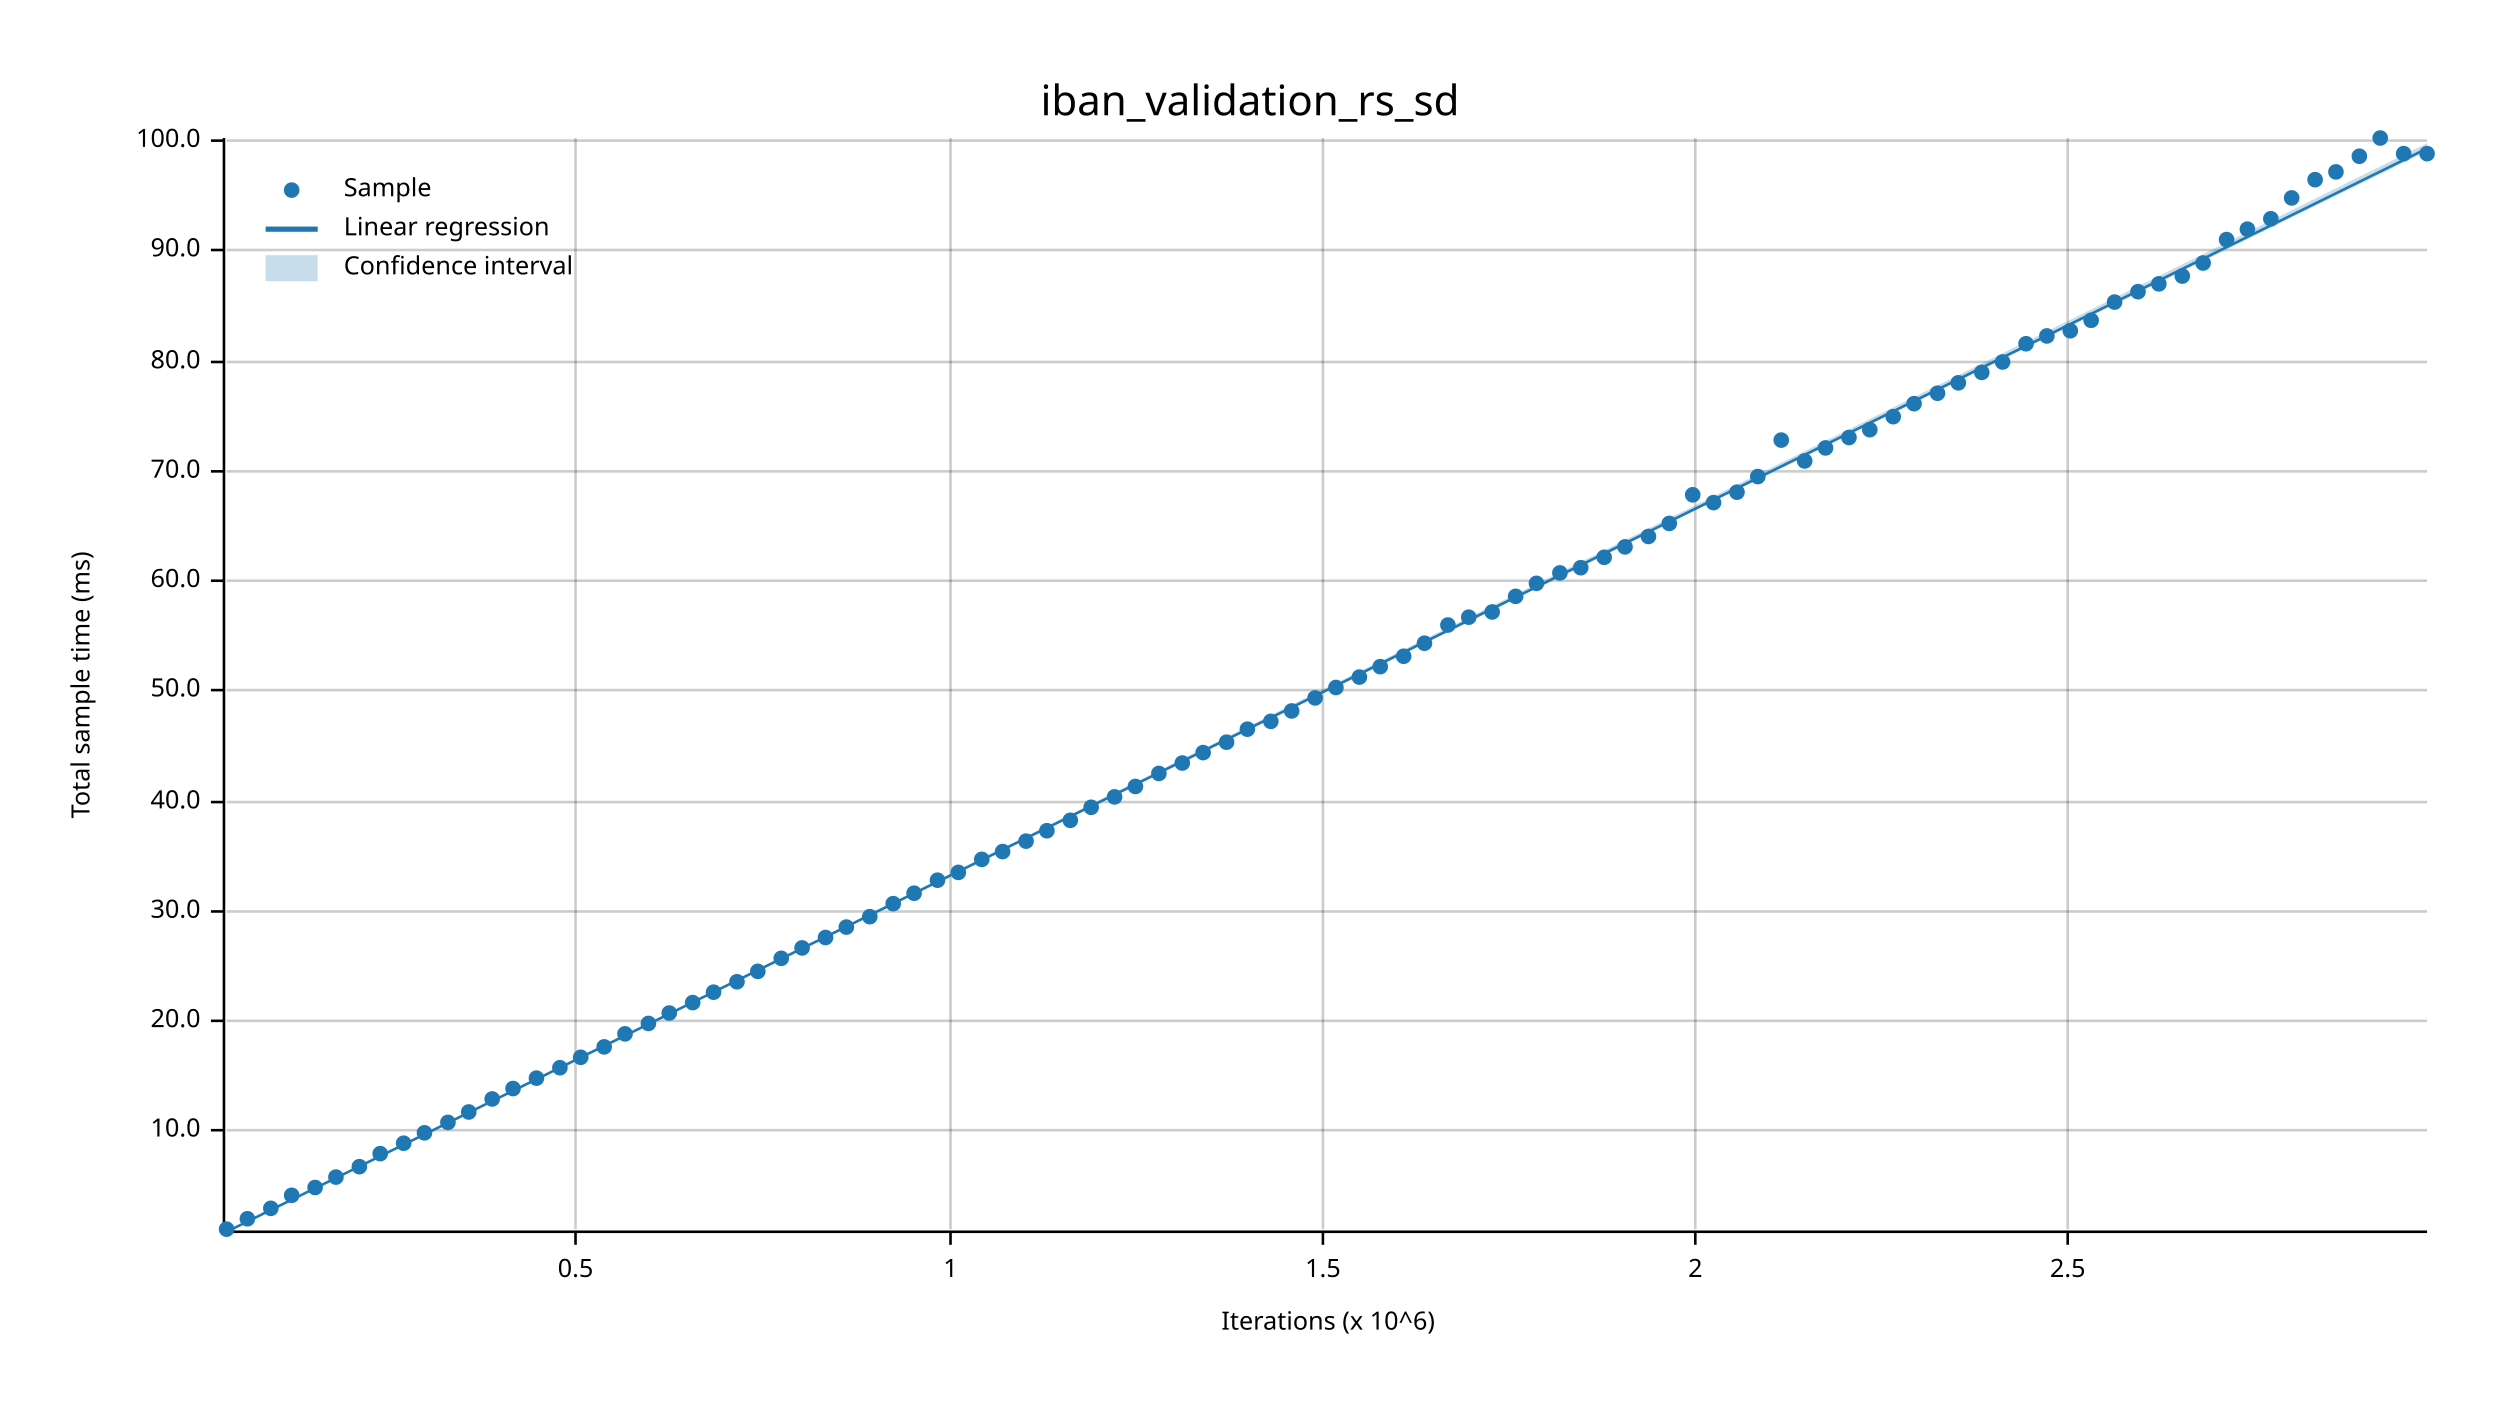
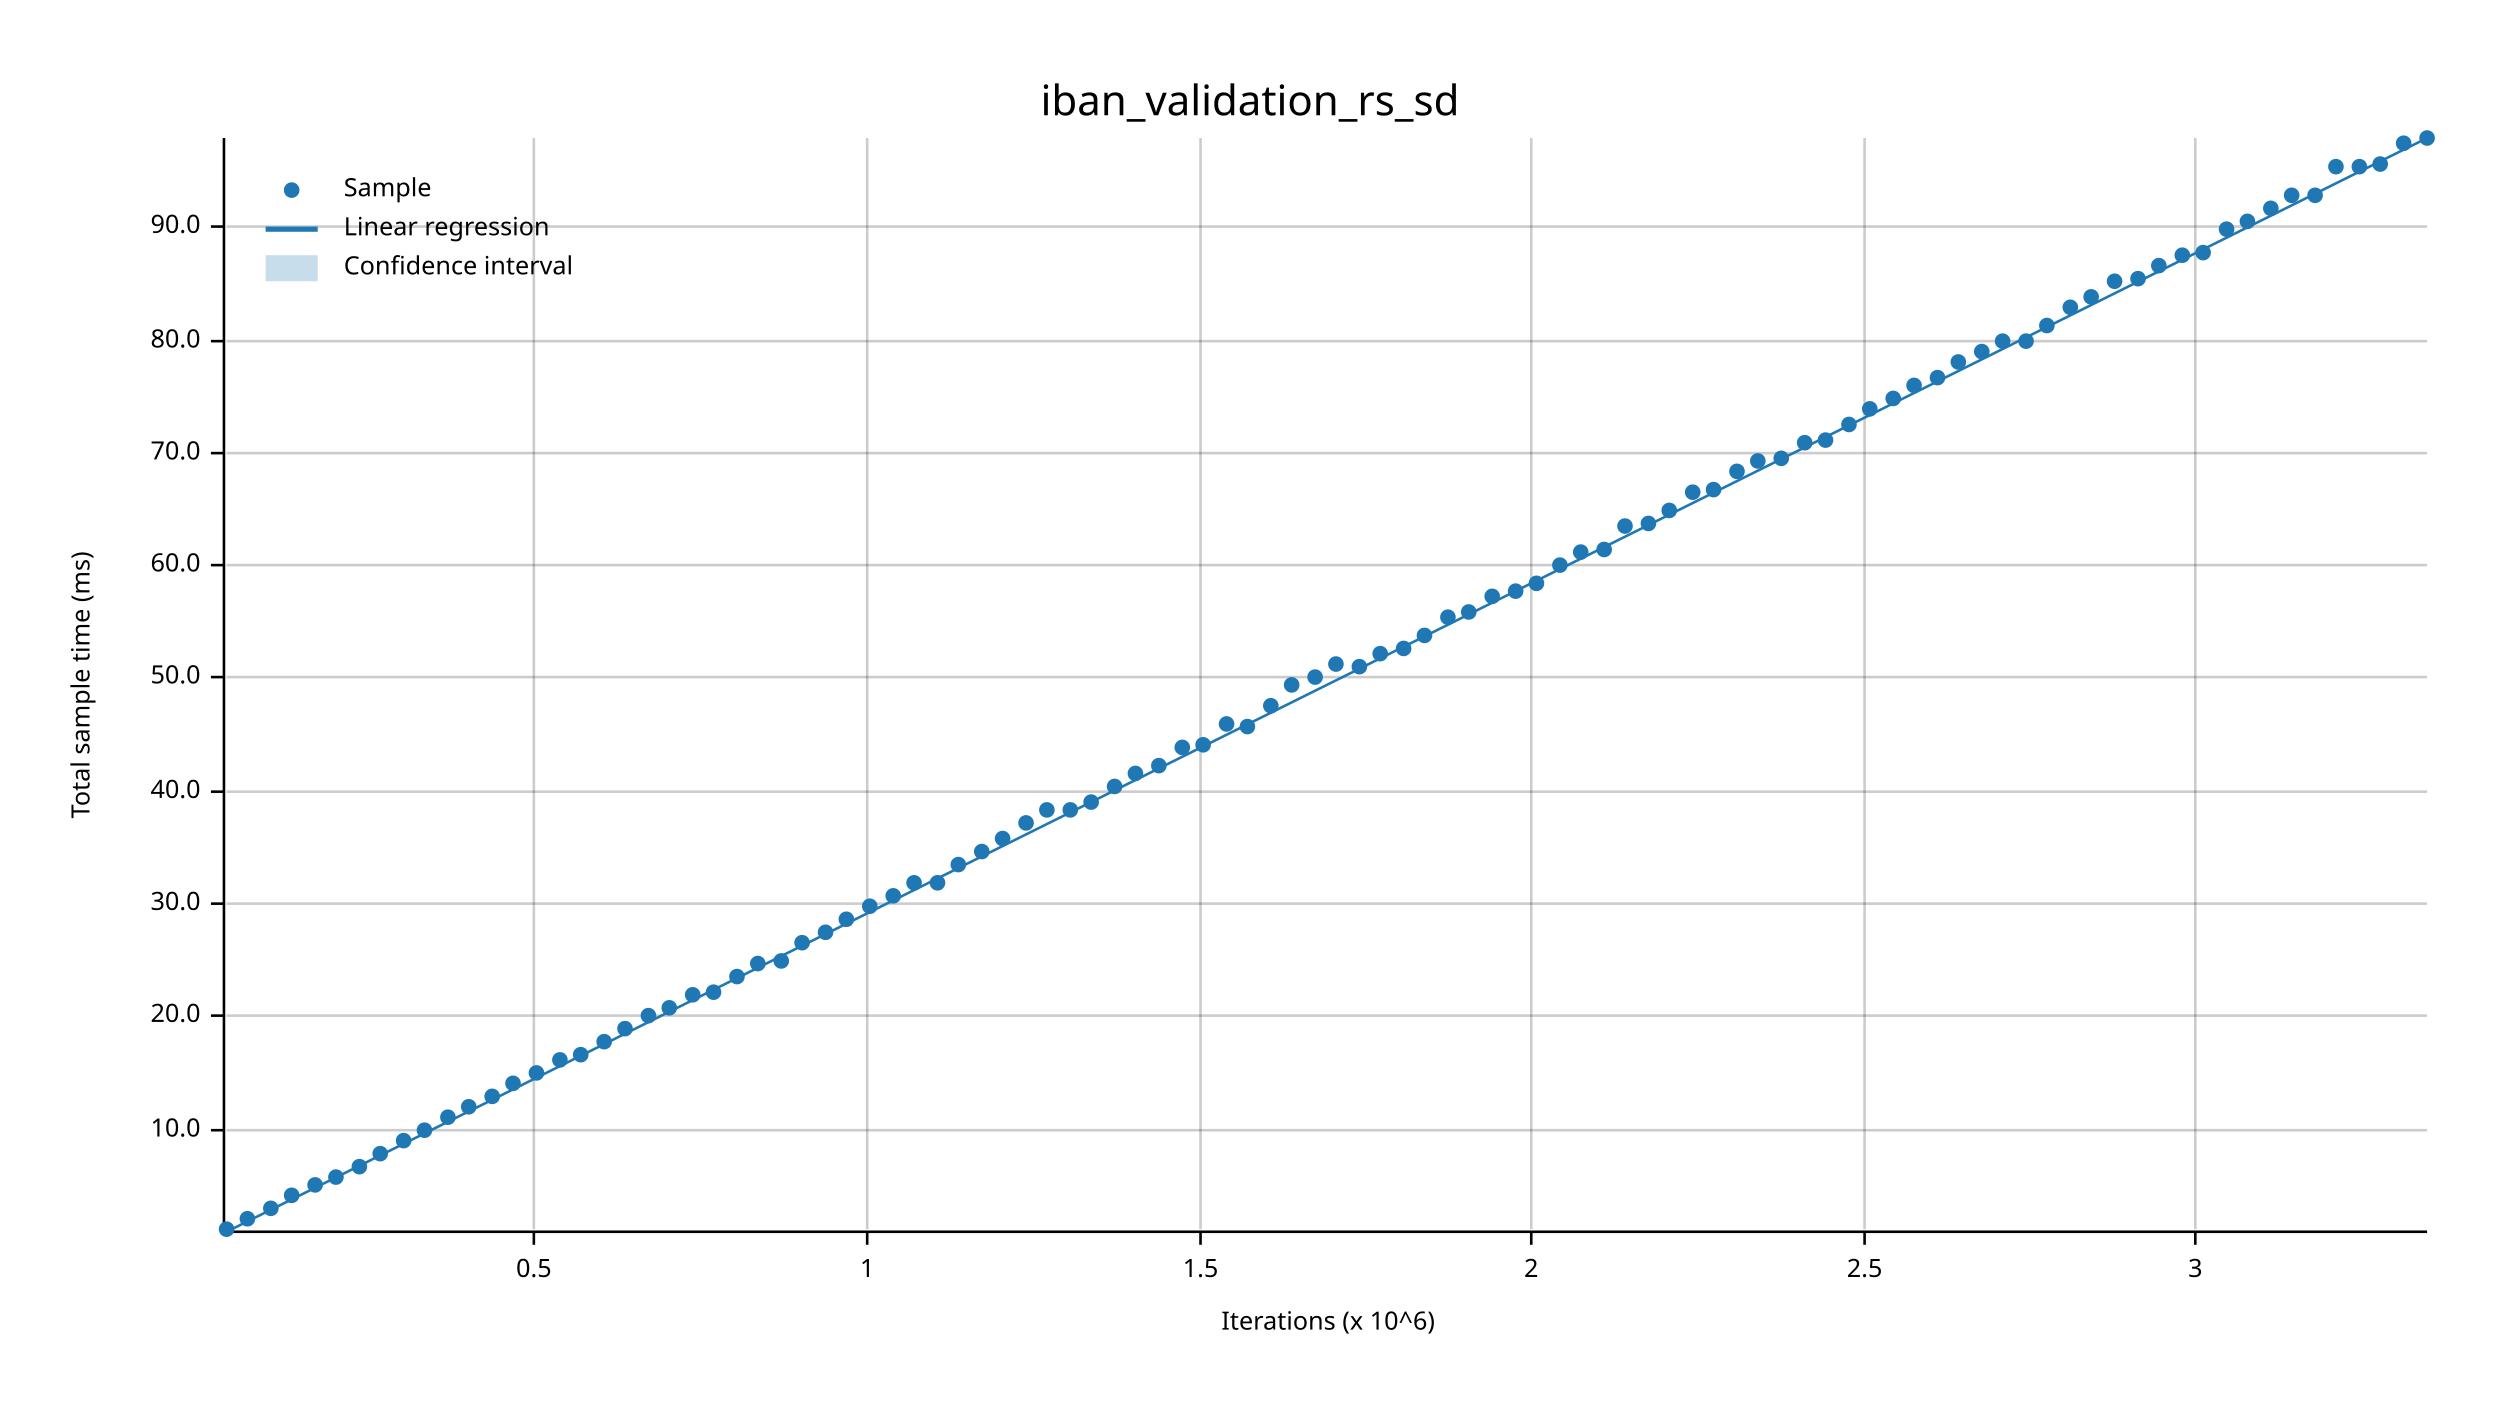
<svg xmlns="http://www.w3.org/2000/svg" width="960" height="540" viewBox="0 0 960 540">
  <text x="480" y="32" dy="0.76em" text-anchor="middle" font-family="sans-serif" font-size="16.129" opacity="1" fill="#000000">
iban_validation_rs_sd
</text>
  <text x="27" y="263" dy="0.76em" text-anchor="middle" font-family="sans-serif" font-size="9.677" opacity="1" fill="#000000" transform="rotate(270, 27, 263)">
Total sample time (ms)
</text>
  <text x="510" y="513" dy="-0.5ex" text-anchor="middle" font-family="sans-serif" font-size="9.677" opacity="1" fill="#000000">
Iterations (x 10^6)
</text>
-   <line opacity="0.2" stroke="#000000" stroke-width="1" x1="221" y1="472" x2="221" y2="53" />
-   <line opacity="0.2" stroke="#000000" stroke-width="1" x1="365" y1="472" x2="365" y2="53" />
-   <line opacity="0.2" stroke="#000000" stroke-width="1" x1="508" y1="472" x2="508" y2="53" />
-   <line opacity="0.2" stroke="#000000" stroke-width="1" x1="651" y1="472" x2="651" y2="53" />
-   <line opacity="0.2" stroke="#000000" stroke-width="1" x1="794" y1="472" x2="794" y2="53" />
+   <line opacity="0.2" stroke="#000000" stroke-width="1" x1="205" y1="472" x2="205" y2="53" />
+   <line opacity="0.2" stroke="#000000" stroke-width="1" x1="333" y1="472" x2="333" y2="53" />
+   <line opacity="0.2" stroke="#000000" stroke-width="1" x1="461" y1="472" x2="461" y2="53" />
+   <line opacity="0.2" stroke="#000000" stroke-width="1" x1="588" y1="472" x2="588" y2="53" />
+   <line opacity="0.2" stroke="#000000" stroke-width="1" x1="716" y1="472" x2="716" y2="53" />
+   <line opacity="0.2" stroke="#000000" stroke-width="1" x1="843" y1="472" x2="843" y2="53" />
  <line opacity="0.2" stroke="#000000" stroke-width="1" x1="87" y1="434" x2="932" y2="434" />
-   <line opacity="0.2" stroke="#000000" stroke-width="1" x1="87" y1="392" x2="932" y2="392" />
-   <line opacity="0.2" stroke="#000000" stroke-width="1" x1="87" y1="350" x2="932" y2="350" />
-   <line opacity="0.2" stroke="#000000" stroke-width="1" x1="87" y1="308" x2="932" y2="308" />
-   <line opacity="0.2" stroke="#000000" stroke-width="1" x1="87" y1="265" x2="932" y2="265" />
-   <line opacity="0.2" stroke="#000000" stroke-width="1" x1="87" y1="223" x2="932" y2="223" />
-   <line opacity="0.2" stroke="#000000" stroke-width="1" x1="87" y1="181" x2="932" y2="181" />
-   <line opacity="0.2" stroke="#000000" stroke-width="1" x1="87" y1="139" x2="932" y2="139" />
-   <line opacity="0.2" stroke="#000000" stroke-width="1" x1="87" y1="96" x2="932" y2="96" />
-   <line opacity="0.2" stroke="#000000" stroke-width="1" x1="87" y1="54" x2="932" y2="54" />
+   <line opacity="0.2" stroke="#000000" stroke-width="1" x1="87" y1="390" x2="932" y2="390" />
+   <line opacity="0.2" stroke="#000000" stroke-width="1" x1="87" y1="347" x2="932" y2="347" />
+   <line opacity="0.2" stroke="#000000" stroke-width="1" x1="87" y1="304" x2="932" y2="304" />
+   <line opacity="0.2" stroke="#000000" stroke-width="1" x1="87" y1="260" x2="932" y2="260" />
+   <line opacity="0.2" stroke="#000000" stroke-width="1" x1="87" y1="217" x2="932" y2="217" />
+   <line opacity="0.2" stroke="#000000" stroke-width="1" x1="87" y1="174" x2="932" y2="174" />
+   <line opacity="0.2" stroke="#000000" stroke-width="1" x1="87" y1="131" x2="932" y2="131" />
+   <line opacity="0.2" stroke="#000000" stroke-width="1" x1="87" y1="87" x2="932" y2="87" />
  <polyline fill="none" opacity="1" stroke="#000000" stroke-width="1" points="86,53 86,472 " />
  <text x="77" y="434" dy="0.5ex" text-anchor="end" font-family="sans-serif" font-size="9.677" opacity="1" fill="#000000">
10.0
</text>
  <polyline fill="none" opacity="1" stroke="#000000" stroke-width="1" points="81,434 86,434 " />
-   <text x="77" y="392" dy="0.5ex" text-anchor="end" font-family="sans-serif" font-size="9.677" opacity="1" fill="#000000">
+   <text x="77" y="390" dy="0.5ex" text-anchor="end" font-family="sans-serif" font-size="9.677" opacity="1" fill="#000000">
20.0
</text>
-   <polyline fill="none" opacity="1" stroke="#000000" stroke-width="1" points="81,392 86,392 " />
-   <text x="77" y="350" dy="0.5ex" text-anchor="end" font-family="sans-serif" font-size="9.677" opacity="1" fill="#000000">
+   <polyline fill="none" opacity="1" stroke="#000000" stroke-width="1" points="81,390 86,390 " />
+   <text x="77" y="347" dy="0.5ex" text-anchor="end" font-family="sans-serif" font-size="9.677" opacity="1" fill="#000000">
30.0
</text>
-   <polyline fill="none" opacity="1" stroke="#000000" stroke-width="1" points="81,350 86,350 " />
-   <text x="77" y="308" dy="0.5ex" text-anchor="end" font-family="sans-serif" font-size="9.677" opacity="1" fill="#000000">
+   <polyline fill="none" opacity="1" stroke="#000000" stroke-width="1" points="81,347 86,347 " />
+   <text x="77" y="304" dy="0.5ex" text-anchor="end" font-family="sans-serif" font-size="9.677" opacity="1" fill="#000000">
40.0
</text>
-   <polyline fill="none" opacity="1" stroke="#000000" stroke-width="1" points="81,308 86,308 " />
-   <text x="77" y="265" dy="0.5ex" text-anchor="end" font-family="sans-serif" font-size="9.677" opacity="1" fill="#000000">
+   <polyline fill="none" opacity="1" stroke="#000000" stroke-width="1" points="81,304 86,304 " />
+   <text x="77" y="260" dy="0.5ex" text-anchor="end" font-family="sans-serif" font-size="9.677" opacity="1" fill="#000000">
50.0
</text>
-   <polyline fill="none" opacity="1" stroke="#000000" stroke-width="1" points="81,265 86,265 " />
-   <text x="77" y="223" dy="0.5ex" text-anchor="end" font-family="sans-serif" font-size="9.677" opacity="1" fill="#000000">
+   <polyline fill="none" opacity="1" stroke="#000000" stroke-width="1" points="81,260 86,260 " />
+   <text x="77" y="217" dy="0.5ex" text-anchor="end" font-family="sans-serif" font-size="9.677" opacity="1" fill="#000000">
60.0
</text>
-   <polyline fill="none" opacity="1" stroke="#000000" stroke-width="1" points="81,223 86,223 " />
-   <text x="77" y="181" dy="0.5ex" text-anchor="end" font-family="sans-serif" font-size="9.677" opacity="1" fill="#000000">
+   <polyline fill="none" opacity="1" stroke="#000000" stroke-width="1" points="81,217 86,217 " />
+   <text x="77" y="174" dy="0.5ex" text-anchor="end" font-family="sans-serif" font-size="9.677" opacity="1" fill="#000000">
70.0
</text>
-   <polyline fill="none" opacity="1" stroke="#000000" stroke-width="1" points="81,181 86,181 " />
-   <text x="77" y="139" dy="0.5ex" text-anchor="end" font-family="sans-serif" font-size="9.677" opacity="1" fill="#000000">
+   <polyline fill="none" opacity="1" stroke="#000000" stroke-width="1" points="81,174 86,174 " />
+   <text x="77" y="131" dy="0.5ex" text-anchor="end" font-family="sans-serif" font-size="9.677" opacity="1" fill="#000000">
80.0
</text>
-   <polyline fill="none" opacity="1" stroke="#000000" stroke-width="1" points="81,139 86,139 " />
-   <text x="77" y="96" dy="0.5ex" text-anchor="end" font-family="sans-serif" font-size="9.677" opacity="1" fill="#000000">
+   <polyline fill="none" opacity="1" stroke="#000000" stroke-width="1" points="81,131 86,131 " />
+   <text x="77" y="87" dy="0.5ex" text-anchor="end" font-family="sans-serif" font-size="9.677" opacity="1" fill="#000000">
90.0
</text>
-   <polyline fill="none" opacity="1" stroke="#000000" stroke-width="1" points="81,96 86,96 " />
-   <text x="77" y="54" dy="0.5ex" text-anchor="end" font-family="sans-serif" font-size="9.677" opacity="1" fill="#000000">
- 100.0
- </text>
-   <polyline fill="none" opacity="1" stroke="#000000" stroke-width="1" points="81,54 86,54 " />
+   <polyline fill="none" opacity="1" stroke="#000000" stroke-width="1" points="81,87 86,87 " />
  <polyline fill="none" opacity="1" stroke="#000000" stroke-width="1" points="87,473 932,473 " />
-   <text x="221" y="483" dy="0.76em" text-anchor="middle" font-family="sans-serif" font-size="9.677" opacity="1" fill="#000000">
+   <text x="205" y="483" dy="0.76em" text-anchor="middle" font-family="sans-serif" font-size="9.677" opacity="1" fill="#000000">
0.5
</text>
-   <polyline fill="none" opacity="1" stroke="#000000" stroke-width="1" points="221,473 221,478 " />
-   <text x="365" y="483" dy="0.76em" text-anchor="middle" font-family="sans-serif" font-size="9.677" opacity="1" fill="#000000">
+   <polyline fill="none" opacity="1" stroke="#000000" stroke-width="1" points="205,473 205,478 " />
+   <text x="333" y="483" dy="0.76em" text-anchor="middle" font-family="sans-serif" font-size="9.677" opacity="1" fill="#000000">
1
</text>
-   <polyline fill="none" opacity="1" stroke="#000000" stroke-width="1" points="365,473 365,478 " />
-   <text x="508" y="483" dy="0.76em" text-anchor="middle" font-family="sans-serif" font-size="9.677" opacity="1" fill="#000000">
+   <polyline fill="none" opacity="1" stroke="#000000" stroke-width="1" points="333,473 333,478 " />
+   <text x="461" y="483" dy="0.76em" text-anchor="middle" font-family="sans-serif" font-size="9.677" opacity="1" fill="#000000">
1.5
</text>
-   <polyline fill="none" opacity="1" stroke="#000000" stroke-width="1" points="508,473 508,478 " />
-   <text x="651" y="483" dy="0.76em" text-anchor="middle" font-family="sans-serif" font-size="9.677" opacity="1" fill="#000000">
+   <polyline fill="none" opacity="1" stroke="#000000" stroke-width="1" points="461,473 461,478 " />
+   <text x="588" y="483" dy="0.76em" text-anchor="middle" font-family="sans-serif" font-size="9.677" opacity="1" fill="#000000">
2
</text>
-   <polyline fill="none" opacity="1" stroke="#000000" stroke-width="1" points="651,473 651,478 " />
-   <text x="794" y="483" dy="0.76em" text-anchor="middle" font-family="sans-serif" font-size="9.677" opacity="1" fill="#000000">
+   <polyline fill="none" opacity="1" stroke="#000000" stroke-width="1" points="588,473 588,478 " />
+   <text x="716" y="483" dy="0.76em" text-anchor="middle" font-family="sans-serif" font-size="9.677" opacity="1" fill="#000000">
2.5
</text>
-   <polyline fill="none" opacity="1" stroke="#000000" stroke-width="1" points="794,473 794,478 " />
+   <polyline fill="none" opacity="1" stroke="#000000" stroke-width="1" points="716,473 716,478 " />
+   <text x="843" y="483" dy="0.76em" text-anchor="middle" font-family="sans-serif" font-size="9.677" opacity="1" fill="#000000">
+ 3
+ </text>
+   <polyline fill="none" opacity="1" stroke="#000000" stroke-width="1" points="843,473 843,478 " />
  <circle cx="87" cy="472" r="3" opacity="1" fill="#1F78B4" stroke="none" stroke-width="1" />
  <circle cx="95" cy="468" r="3" opacity="1" fill="#1F78B4" stroke="none" stroke-width="1" />
  <circle cx="104" cy="464" r="3" opacity="1" fill="#1F78B4" stroke="none" stroke-width="1" />
  <circle cx="112" cy="459" r="3" opacity="1" fill="#1F78B4" stroke="none" stroke-width="1" />
-   <circle cx="121" cy="456" r="3" opacity="1" fill="#1F78B4" stroke="none" stroke-width="1" />
+   <circle cx="121" cy="455" r="3" opacity="1" fill="#1F78B4" stroke="none" stroke-width="1" />
  <circle cx="129" cy="452" r="3" opacity="1" fill="#1F78B4" stroke="none" stroke-width="1" />
  <circle cx="138" cy="448" r="3" opacity="1" fill="#1F78B4" stroke="none" stroke-width="1" />
  <circle cx="146" cy="443" r="3" opacity="1" fill="#1F78B4" stroke="none" stroke-width="1" />
-   <circle cx="155" cy="439" r="3" opacity="1" fill="#1F78B4" stroke="none" stroke-width="1" />
-   <circle cx="163" cy="435" r="3" opacity="1" fill="#1F78B4" stroke="none" stroke-width="1" />
-   <circle cx="172" cy="431" r="3" opacity="1" fill="#1F78B4" stroke="none" stroke-width="1" />
-   <circle cx="180" cy="427" r="3" opacity="1" fill="#1F78B4" stroke="none" stroke-width="1" />
-   <circle cx="189" cy="422" r="3" opacity="1" fill="#1F78B4" stroke="none" stroke-width="1" />
-   <circle cx="197" cy="418" r="3" opacity="1" fill="#1F78B4" stroke="none" stroke-width="1" />
-   <circle cx="206" cy="414" r="3" opacity="1" fill="#1F78B4" stroke="none" stroke-width="1" />
-   <circle cx="215" cy="410" r="3" opacity="1" fill="#1F78B4" stroke="none" stroke-width="1" />
-   <circle cx="223" cy="406" r="3" opacity="1" fill="#1F78B4" stroke="none" stroke-width="1" />
-   <circle cx="232" cy="402" r="3" opacity="1" fill="#1F78B4" stroke="none" stroke-width="1" />
-   <circle cx="240" cy="397" r="3" opacity="1" fill="#1F78B4" stroke="none" stroke-width="1" />
-   <circle cx="249" cy="393" r="3" opacity="1" fill="#1F78B4" stroke="none" stroke-width="1" />
-   <circle cx="257" cy="389" r="3" opacity="1" fill="#1F78B4" stroke="none" stroke-width="1" />
-   <circle cx="266" cy="385" r="3" opacity="1" fill="#1F78B4" stroke="none" stroke-width="1" />
+   <circle cx="155" cy="438" r="3" opacity="1" fill="#1F78B4" stroke="none" stroke-width="1" />
+   <circle cx="163" cy="434" r="3" opacity="1" fill="#1F78B4" stroke="none" stroke-width="1" />
+   <circle cx="172" cy="429" r="3" opacity="1" fill="#1F78B4" stroke="none" stroke-width="1" />
+   <circle cx="180" cy="425" r="3" opacity="1" fill="#1F78B4" stroke="none" stroke-width="1" />
+   <circle cx="189" cy="421" r="3" opacity="1" fill="#1F78B4" stroke="none" stroke-width="1" />
+   <circle cx="197" cy="416" r="3" opacity="1" fill="#1F78B4" stroke="none" stroke-width="1" />
+   <circle cx="206" cy="412" r="3" opacity="1" fill="#1F78B4" stroke="none" stroke-width="1" />
+   <circle cx="215" cy="407" r="3" opacity="1" fill="#1F78B4" stroke="none" stroke-width="1" />
+   <circle cx="223" cy="405" r="3" opacity="1" fill="#1F78B4" stroke="none" stroke-width="1" />
+   <circle cx="232" cy="400" r="3" opacity="1" fill="#1F78B4" stroke="none" stroke-width="1" />
+   <circle cx="240" cy="395" r="3" opacity="1" fill="#1F78B4" stroke="none" stroke-width="1" />
+   <circle cx="249" cy="390" r="3" opacity="1" fill="#1F78B4" stroke="none" stroke-width="1" />
+   <circle cx="257" cy="387" r="3" opacity="1" fill="#1F78B4" stroke="none" stroke-width="1" />
+   <circle cx="266" cy="382" r="3" opacity="1" fill="#1F78B4" stroke="none" stroke-width="1" />
  <circle cx="274" cy="381" r="3" opacity="1" fill="#1F78B4" stroke="none" stroke-width="1" />
-   <circle cx="283" cy="377" r="3" opacity="1" fill="#1F78B4" stroke="none" stroke-width="1" />
-   <circle cx="291" cy="373" r="3" opacity="1" fill="#1F78B4" stroke="none" stroke-width="1" />
-   <circle cx="300" cy="368" r="3" opacity="1" fill="#1F78B4" stroke="none" stroke-width="1" />
-   <circle cx="308" cy="364" r="3" opacity="1" fill="#1F78B4" stroke="none" stroke-width="1" />
-   <circle cx="317" cy="360" r="3" opacity="1" fill="#1F78B4" stroke="none" stroke-width="1" />
-   <circle cx="325" cy="356" r="3" opacity="1" fill="#1F78B4" stroke="none" stroke-width="1" />
-   <circle cx="334" cy="352" r="3" opacity="1" fill="#1F78B4" stroke="none" stroke-width="1" />
-   <circle cx="343" cy="347" r="3" opacity="1" fill="#1F78B4" stroke="none" stroke-width="1" />
-   <circle cx="351" cy="343" r="3" opacity="1" fill="#1F78B4" stroke="none" stroke-width="1" />
-   <circle cx="360" cy="338" r="3" opacity="1" fill="#1F78B4" stroke="none" stroke-width="1" />
-   <circle cx="368" cy="335" r="3" opacity="1" fill="#1F78B4" stroke="none" stroke-width="1" />
-   <circle cx="377" cy="330" r="3" opacity="1" fill="#1F78B4" stroke="none" stroke-width="1" />
-   <circle cx="385" cy="327" r="3" opacity="1" fill="#1F78B4" stroke="none" stroke-width="1" />
-   <circle cx="394" cy="323" r="3" opacity="1" fill="#1F78B4" stroke="none" stroke-width="1" />
-   <circle cx="402" cy="319" r="3" opacity="1" fill="#1F78B4" stroke="none" stroke-width="1" />
-   <circle cx="411" cy="315" r="3" opacity="1" fill="#1F78B4" stroke="none" stroke-width="1" />
-   <circle cx="419" cy="310" r="3" opacity="1" fill="#1F78B4" stroke="none" stroke-width="1" />
-   <circle cx="428" cy="306" r="3" opacity="1" fill="#1F78B4" stroke="none" stroke-width="1" />
-   <circle cx="436" cy="302" r="3" opacity="1" fill="#1F78B4" stroke="none" stroke-width="1" />
-   <circle cx="445" cy="297" r="3" opacity="1" fill="#1F78B4" stroke="none" stroke-width="1" />
-   <circle cx="454" cy="293" r="3" opacity="1" fill="#1F78B4" stroke="none" stroke-width="1" />
-   <circle cx="462" cy="289" r="3" opacity="1" fill="#1F78B4" stroke="none" stroke-width="1" />
-   <circle cx="471" cy="285" r="3" opacity="1" fill="#1F78B4" stroke="none" stroke-width="1" />
-   <circle cx="479" cy="280" r="3" opacity="1" fill="#1F78B4" stroke="none" stroke-width="1" />
-   <circle cx="488" cy="277" r="3" opacity="1" fill="#1F78B4" stroke="none" stroke-width="1" />
-   <circle cx="496" cy="273" r="3" opacity="1" fill="#1F78B4" stroke="none" stroke-width="1" />
-   <circle cx="505" cy="268" r="3" opacity="1" fill="#1F78B4" stroke="none" stroke-width="1" />
-   <circle cx="513" cy="264" r="3" opacity="1" fill="#1F78B4" stroke="none" stroke-width="1" />
-   <circle cx="522" cy="260" r="3" opacity="1" fill="#1F78B4" stroke="none" stroke-width="1" />
-   <circle cx="530" cy="256" r="3" opacity="1" fill="#1F78B4" stroke="none" stroke-width="1" />
-   <circle cx="539" cy="252" r="3" opacity="1" fill="#1F78B4" stroke="none" stroke-width="1" />
-   <circle cx="547" cy="247" r="3" opacity="1" fill="#1F78B4" stroke="none" stroke-width="1" />
-   <circle cx="556" cy="240" r="3" opacity="1" fill="#1F78B4" stroke="none" stroke-width="1" />
-   <circle cx="564" cy="237" r="3" opacity="1" fill="#1F78B4" stroke="none" stroke-width="1" />
-   <circle cx="573" cy="235" r="3" opacity="1" fill="#1F78B4" stroke="none" stroke-width="1" />
-   <circle cx="582" cy="229" r="3" opacity="1" fill="#1F78B4" stroke="none" stroke-width="1" />
+   <circle cx="283" cy="375" r="3" opacity="1" fill="#1F78B4" stroke="none" stroke-width="1" />
+   <circle cx="291" cy="370" r="3" opacity="1" fill="#1F78B4" stroke="none" stroke-width="1" />
+   <circle cx="300" cy="369" r="3" opacity="1" fill="#1F78B4" stroke="none" stroke-width="1" />
+   <circle cx="308" cy="362" r="3" opacity="1" fill="#1F78B4" stroke="none" stroke-width="1" />
+   <circle cx="317" cy="358" r="3" opacity="1" fill="#1F78B4" stroke="none" stroke-width="1" />
+   <circle cx="325" cy="353" r="3" opacity="1" fill="#1F78B4" stroke="none" stroke-width="1" />
+   <circle cx="334" cy="348" r="3" opacity="1" fill="#1F78B4" stroke="none" stroke-width="1" />
+   <circle cx="343" cy="344" r="3" opacity="1" fill="#1F78B4" stroke="none" stroke-width="1" />
+   <circle cx="351" cy="339" r="3" opacity="1" fill="#1F78B4" stroke="none" stroke-width="1" />
+   <circle cx="360" cy="339" r="3" opacity="1" fill="#1F78B4" stroke="none" stroke-width="1" />
+   <circle cx="368" cy="332" r="3" opacity="1" fill="#1F78B4" stroke="none" stroke-width="1" />
+   <circle cx="377" cy="327" r="3" opacity="1" fill="#1F78B4" stroke="none" stroke-width="1" />
+   <circle cx="385" cy="322" r="3" opacity="1" fill="#1F78B4" stroke="none" stroke-width="1" />
+   <circle cx="394" cy="316" r="3" opacity="1" fill="#1F78B4" stroke="none" stroke-width="1" />
+   <circle cx="402" cy="311" r="3" opacity="1" fill="#1F78B4" stroke="none" stroke-width="1" />
+   <circle cx="411" cy="311" r="3" opacity="1" fill="#1F78B4" stroke="none" stroke-width="1" />
+   <circle cx="419" cy="308" r="3" opacity="1" fill="#1F78B4" stroke="none" stroke-width="1" />
+   <circle cx="428" cy="302" r="3" opacity="1" fill="#1F78B4" stroke="none" stroke-width="1" />
+   <circle cx="436" cy="297" r="3" opacity="1" fill="#1F78B4" stroke="none" stroke-width="1" />
+   <circle cx="445" cy="294" r="3" opacity="1" fill="#1F78B4" stroke="none" stroke-width="1" />
+   <circle cx="454" cy="287" r="3" opacity="1" fill="#1F78B4" stroke="none" stroke-width="1" />
+   <circle cx="462" cy="286" r="3" opacity="1" fill="#1F78B4" stroke="none" stroke-width="1" />
+   <circle cx="471" cy="278" r="3" opacity="1" fill="#1F78B4" stroke="none" stroke-width="1" />
+   <circle cx="479" cy="279" r="3" opacity="1" fill="#1F78B4" stroke="none" stroke-width="1" />
+   <circle cx="488" cy="271" r="3" opacity="1" fill="#1F78B4" stroke="none" stroke-width="1" />
+   <circle cx="496" cy="263" r="3" opacity="1" fill="#1F78B4" stroke="none" stroke-width="1" />
+   <circle cx="505" cy="260" r="3" opacity="1" fill="#1F78B4" stroke="none" stroke-width="1" />
+   <circle cx="513" cy="255" r="3" opacity="1" fill="#1F78B4" stroke="none" stroke-width="1" />
+   <circle cx="522" cy="256" r="3" opacity="1" fill="#1F78B4" stroke="none" stroke-width="1" />
+   <circle cx="530" cy="251" r="3" opacity="1" fill="#1F78B4" stroke="none" stroke-width="1" />
+   <circle cx="539" cy="249" r="3" opacity="1" fill="#1F78B4" stroke="none" stroke-width="1" />
+   <circle cx="547" cy="244" r="3" opacity="1" fill="#1F78B4" stroke="none" stroke-width="1" />
+   <circle cx="556" cy="237" r="3" opacity="1" fill="#1F78B4" stroke="none" stroke-width="1" />
+   <circle cx="564" cy="235" r="3" opacity="1" fill="#1F78B4" stroke="none" stroke-width="1" />
+   <circle cx="573" cy="229" r="3" opacity="1" fill="#1F78B4" stroke="none" stroke-width="1" />
+   <circle cx="582" cy="227" r="3" opacity="1" fill="#1F78B4" stroke="none" stroke-width="1" />
  <circle cx="590" cy="224" r="3" opacity="1" fill="#1F78B4" stroke="none" stroke-width="1" />
-   <circle cx="599" cy="220" r="3" opacity="1" fill="#1F78B4" stroke="none" stroke-width="1" />
-   <circle cx="607" cy="218" r="3" opacity="1" fill="#1F78B4" stroke="none" stroke-width="1" />
-   <circle cx="616" cy="214" r="3" opacity="1" fill="#1F78B4" stroke="none" stroke-width="1" />
-   <circle cx="624" cy="210" r="3" opacity="1" fill="#1F78B4" stroke="none" stroke-width="1" />
-   <circle cx="633" cy="206" r="3" opacity="1" fill="#1F78B4" stroke="none" stroke-width="1" />
-   <circle cx="641" cy="201" r="3" opacity="1" fill="#1F78B4" stroke="none" stroke-width="1" />
-   <circle cx="650" cy="190" r="3" opacity="1" fill="#1F78B4" stroke="none" stroke-width="1" />
-   <circle cx="658" cy="193" r="3" opacity="1" fill="#1F78B4" stroke="none" stroke-width="1" />
-   <circle cx="667" cy="189" r="3" opacity="1" fill="#1F78B4" stroke="none" stroke-width="1" />
-   <circle cx="675" cy="183" r="3" opacity="1" fill="#1F78B4" stroke="none" stroke-width="1" />
-   <circle cx="684" cy="169" r="3" opacity="1" fill="#1F78B4" stroke="none" stroke-width="1" />
-   <circle cx="693" cy="177" r="3" opacity="1" fill="#1F78B4" stroke="none" stroke-width="1" />
-   <circle cx="701" cy="172" r="3" opacity="1" fill="#1F78B4" stroke="none" stroke-width="1" />
-   <circle cx="710" cy="168" r="3" opacity="1" fill="#1F78B4" stroke="none" stroke-width="1" />
-   <circle cx="718" cy="165" r="3" opacity="1" fill="#1F78B4" stroke="none" stroke-width="1" />
-   <circle cx="727" cy="160" r="3" opacity="1" fill="#1F78B4" stroke="none" stroke-width="1" />
-   <circle cx="735" cy="155" r="3" opacity="1" fill="#1F78B4" stroke="none" stroke-width="1" />
-   <circle cx="744" cy="151" r="3" opacity="1" fill="#1F78B4" stroke="none" stroke-width="1" />
-   <circle cx="752" cy="147" r="3" opacity="1" fill="#1F78B4" stroke="none" stroke-width="1" />
-   <circle cx="761" cy="143" r="3" opacity="1" fill="#1F78B4" stroke="none" stroke-width="1" />
-   <circle cx="769" cy="139" r="3" opacity="1" fill="#1F78B4" stroke="none" stroke-width="1" />
-   <circle cx="778" cy="132" r="3" opacity="1" fill="#1F78B4" stroke="none" stroke-width="1" />
-   <circle cx="786" cy="129" r="3" opacity="1" fill="#1F78B4" stroke="none" stroke-width="1" />
-   <circle cx="795" cy="127" r="3" opacity="1" fill="#1F78B4" stroke="none" stroke-width="1" />
-   <circle cx="803" cy="123" r="3" opacity="1" fill="#1F78B4" stroke="none" stroke-width="1" />
-   <circle cx="812" cy="116" r="3" opacity="1" fill="#1F78B4" stroke="none" stroke-width="1" />
-   <circle cx="821" cy="112" r="3" opacity="1" fill="#1F78B4" stroke="none" stroke-width="1" />
-   <circle cx="829" cy="109" r="3" opacity="1" fill="#1F78B4" stroke="none" stroke-width="1" />
-   <circle cx="838" cy="106" r="3" opacity="1" fill="#1F78B4" stroke="none" stroke-width="1" />
-   <circle cx="846" cy="101" r="3" opacity="1" fill="#1F78B4" stroke="none" stroke-width="1" />
-   <circle cx="855" cy="92" r="3" opacity="1" fill="#1F78B4" stroke="none" stroke-width="1" />
-   <circle cx="863" cy="88" r="3" opacity="1" fill="#1F78B4" stroke="none" stroke-width="1" />
-   <circle cx="872" cy="84" r="3" opacity="1" fill="#1F78B4" stroke="none" stroke-width="1" />
-   <circle cx="880" cy="76" r="3" opacity="1" fill="#1F78B4" stroke="none" stroke-width="1" />
-   <circle cx="889" cy="69" r="3" opacity="1" fill="#1F78B4" stroke="none" stroke-width="1" />
-   <circle cx="897" cy="66" r="3" opacity="1" fill="#1F78B4" stroke="none" stroke-width="1" />
-   <circle cx="906" cy="60" r="3" opacity="1" fill="#1F78B4" stroke="none" stroke-width="1" />
-   <circle cx="914" cy="53" r="3" opacity="1" fill="#1F78B4" stroke="none" stroke-width="1" />
-   <circle cx="923" cy="59" r="3" opacity="1" fill="#1F78B4" stroke="none" stroke-width="1" />
-   <circle cx="932" cy="59" r="3" opacity="1" fill="#1F78B4" stroke="none" stroke-width="1" />
-   <polyline fill="none" opacity="1" stroke="#1F78B4" stroke-width="1" points="87,473 932,57 " />
-   <polygon opacity="0.25" fill="#1F78B4" points="87,473 932,58 932,55 " />
+   <circle cx="599" cy="217" r="3" opacity="1" fill="#1F78B4" stroke="none" stroke-width="1" />
+   <circle cx="607" cy="212" r="3" opacity="1" fill="#1F78B4" stroke="none" stroke-width="1" />
+   <circle cx="616" cy="211" r="3" opacity="1" fill="#1F78B4" stroke="none" stroke-width="1" />
+   <circle cx="624" cy="202" r="3" opacity="1" fill="#1F78B4" stroke="none" stroke-width="1" />
+   <circle cx="633" cy="201" r="3" opacity="1" fill="#1F78B4" stroke="none" stroke-width="1" />
+   <circle cx="641" cy="196" r="3" opacity="1" fill="#1F78B4" stroke="none" stroke-width="1" />
+   <circle cx="650" cy="189" r="3" opacity="1" fill="#1F78B4" stroke="none" stroke-width="1" />
+   <circle cx="658" cy="188" r="3" opacity="1" fill="#1F78B4" stroke="none" stroke-width="1" />
+   <circle cx="667" cy="181" r="3" opacity="1" fill="#1F78B4" stroke="none" stroke-width="1" />
+   <circle cx="675" cy="177" r="3" opacity="1" fill="#1F78B4" stroke="none" stroke-width="1" />
+   <circle cx="684" cy="176" r="3" opacity="1" fill="#1F78B4" stroke="none" stroke-width="1" />
+   <circle cx="693" cy="170" r="3" opacity="1" fill="#1F78B4" stroke="none" stroke-width="1" />
+   <circle cx="701" cy="169" r="3" opacity="1" fill="#1F78B4" stroke="none" stroke-width="1" />
+   <circle cx="710" cy="163" r="3" opacity="1" fill="#1F78B4" stroke="none" stroke-width="1" />
+   <circle cx="718" cy="157" r="3" opacity="1" fill="#1F78B4" stroke="none" stroke-width="1" />
+   <circle cx="727" cy="153" r="3" opacity="1" fill="#1F78B4" stroke="none" stroke-width="1" />
+   <circle cx="735" cy="148" r="3" opacity="1" fill="#1F78B4" stroke="none" stroke-width="1" />
+   <circle cx="744" cy="145" r="3" opacity="1" fill="#1F78B4" stroke="none" stroke-width="1" />
+   <circle cx="752" cy="139" r="3" opacity="1" fill="#1F78B4" stroke="none" stroke-width="1" />
+   <circle cx="761" cy="135" r="3" opacity="1" fill="#1F78B4" stroke="none" stroke-width="1" />
+   <circle cx="769" cy="131" r="3" opacity="1" fill="#1F78B4" stroke="none" stroke-width="1" />
+   <circle cx="778" cy="131" r="3" opacity="1" fill="#1F78B4" stroke="none" stroke-width="1" />
+   <circle cx="786" cy="125" r="3" opacity="1" fill="#1F78B4" stroke="none" stroke-width="1" />
+   <circle cx="795" cy="118" r="3" opacity="1" fill="#1F78B4" stroke="none" stroke-width="1" />
+   <circle cx="803" cy="114" r="3" opacity="1" fill="#1F78B4" stroke="none" stroke-width="1" />
+   <circle cx="812" cy="108" r="3" opacity="1" fill="#1F78B4" stroke="none" stroke-width="1" />
+   <circle cx="821" cy="107" r="3" opacity="1" fill="#1F78B4" stroke="none" stroke-width="1" />
+   <circle cx="829" cy="102" r="3" opacity="1" fill="#1F78B4" stroke="none" stroke-width="1" />
+   <circle cx="838" cy="98" r="3" opacity="1" fill="#1F78B4" stroke="none" stroke-width="1" />
+   <circle cx="846" cy="97" r="3" opacity="1" fill="#1F78B4" stroke="none" stroke-width="1" />
+   <circle cx="855" cy="88" r="3" opacity="1" fill="#1F78B4" stroke="none" stroke-width="1" />
+   <circle cx="863" cy="85" r="3" opacity="1" fill="#1F78B4" stroke="none" stroke-width="1" />
+   <circle cx="872" cy="80" r="3" opacity="1" fill="#1F78B4" stroke="none" stroke-width="1" />
+   <circle cx="880" cy="75" r="3" opacity="1" fill="#1F78B4" stroke="none" stroke-width="1" />
+   <circle cx="889" cy="75" r="3" opacity="1" fill="#1F78B4" stroke="none" stroke-width="1" />
+   <circle cx="897" cy="64" r="3" opacity="1" fill="#1F78B4" stroke="none" stroke-width="1" />
+   <circle cx="906" cy="64" r="3" opacity="1" fill="#1F78B4" stroke="none" stroke-width="1" />
+   <circle cx="914" cy="63" r="3" opacity="1" fill="#1F78B4" stroke="none" stroke-width="1" />
+   <circle cx="923" cy="55" r="3" opacity="1" fill="#1F78B4" stroke="none" stroke-width="1" />
+   <circle cx="932" cy="53" r="3" opacity="1" fill="#1F78B4" stroke="none" stroke-width="1" />
+   <polyline fill="none" opacity="1" stroke="#1F78B4" stroke-width="1" points="87,473 932,53 " />
+   <polygon opacity="0.25" fill="#1F78B4" points="87,473 932,53 932,53 " />
  <text x="132" y="68" dy="0.76em" text-anchor="start" font-family="sans-serif" font-size="9.677" opacity="1" fill="#000000">
Sample
</text>
  <text x="132" y="83" dy="0.76em" text-anchor="start" font-family="sans-serif" font-size="9.677" opacity="1" fill="#000000">
Linear regression
</text>
  <text x="132" y="98" dy="0.76em" text-anchor="start" font-family="sans-serif" font-size="9.677" opacity="1" fill="#000000">
Confidence interval
</text>
  <circle cx="112" cy="73" r="3" opacity="1" fill="#1F78B4" stroke="none" stroke-width="1" />
  <polyline fill="none" opacity="1" stroke="#1F78B4" stroke-width="2" points="102,88 122,88 " />
  <rect x="102" y="98" width="20" height="10" opacity="0.25" fill="#1F78B4" stroke="none" />
</svg>
